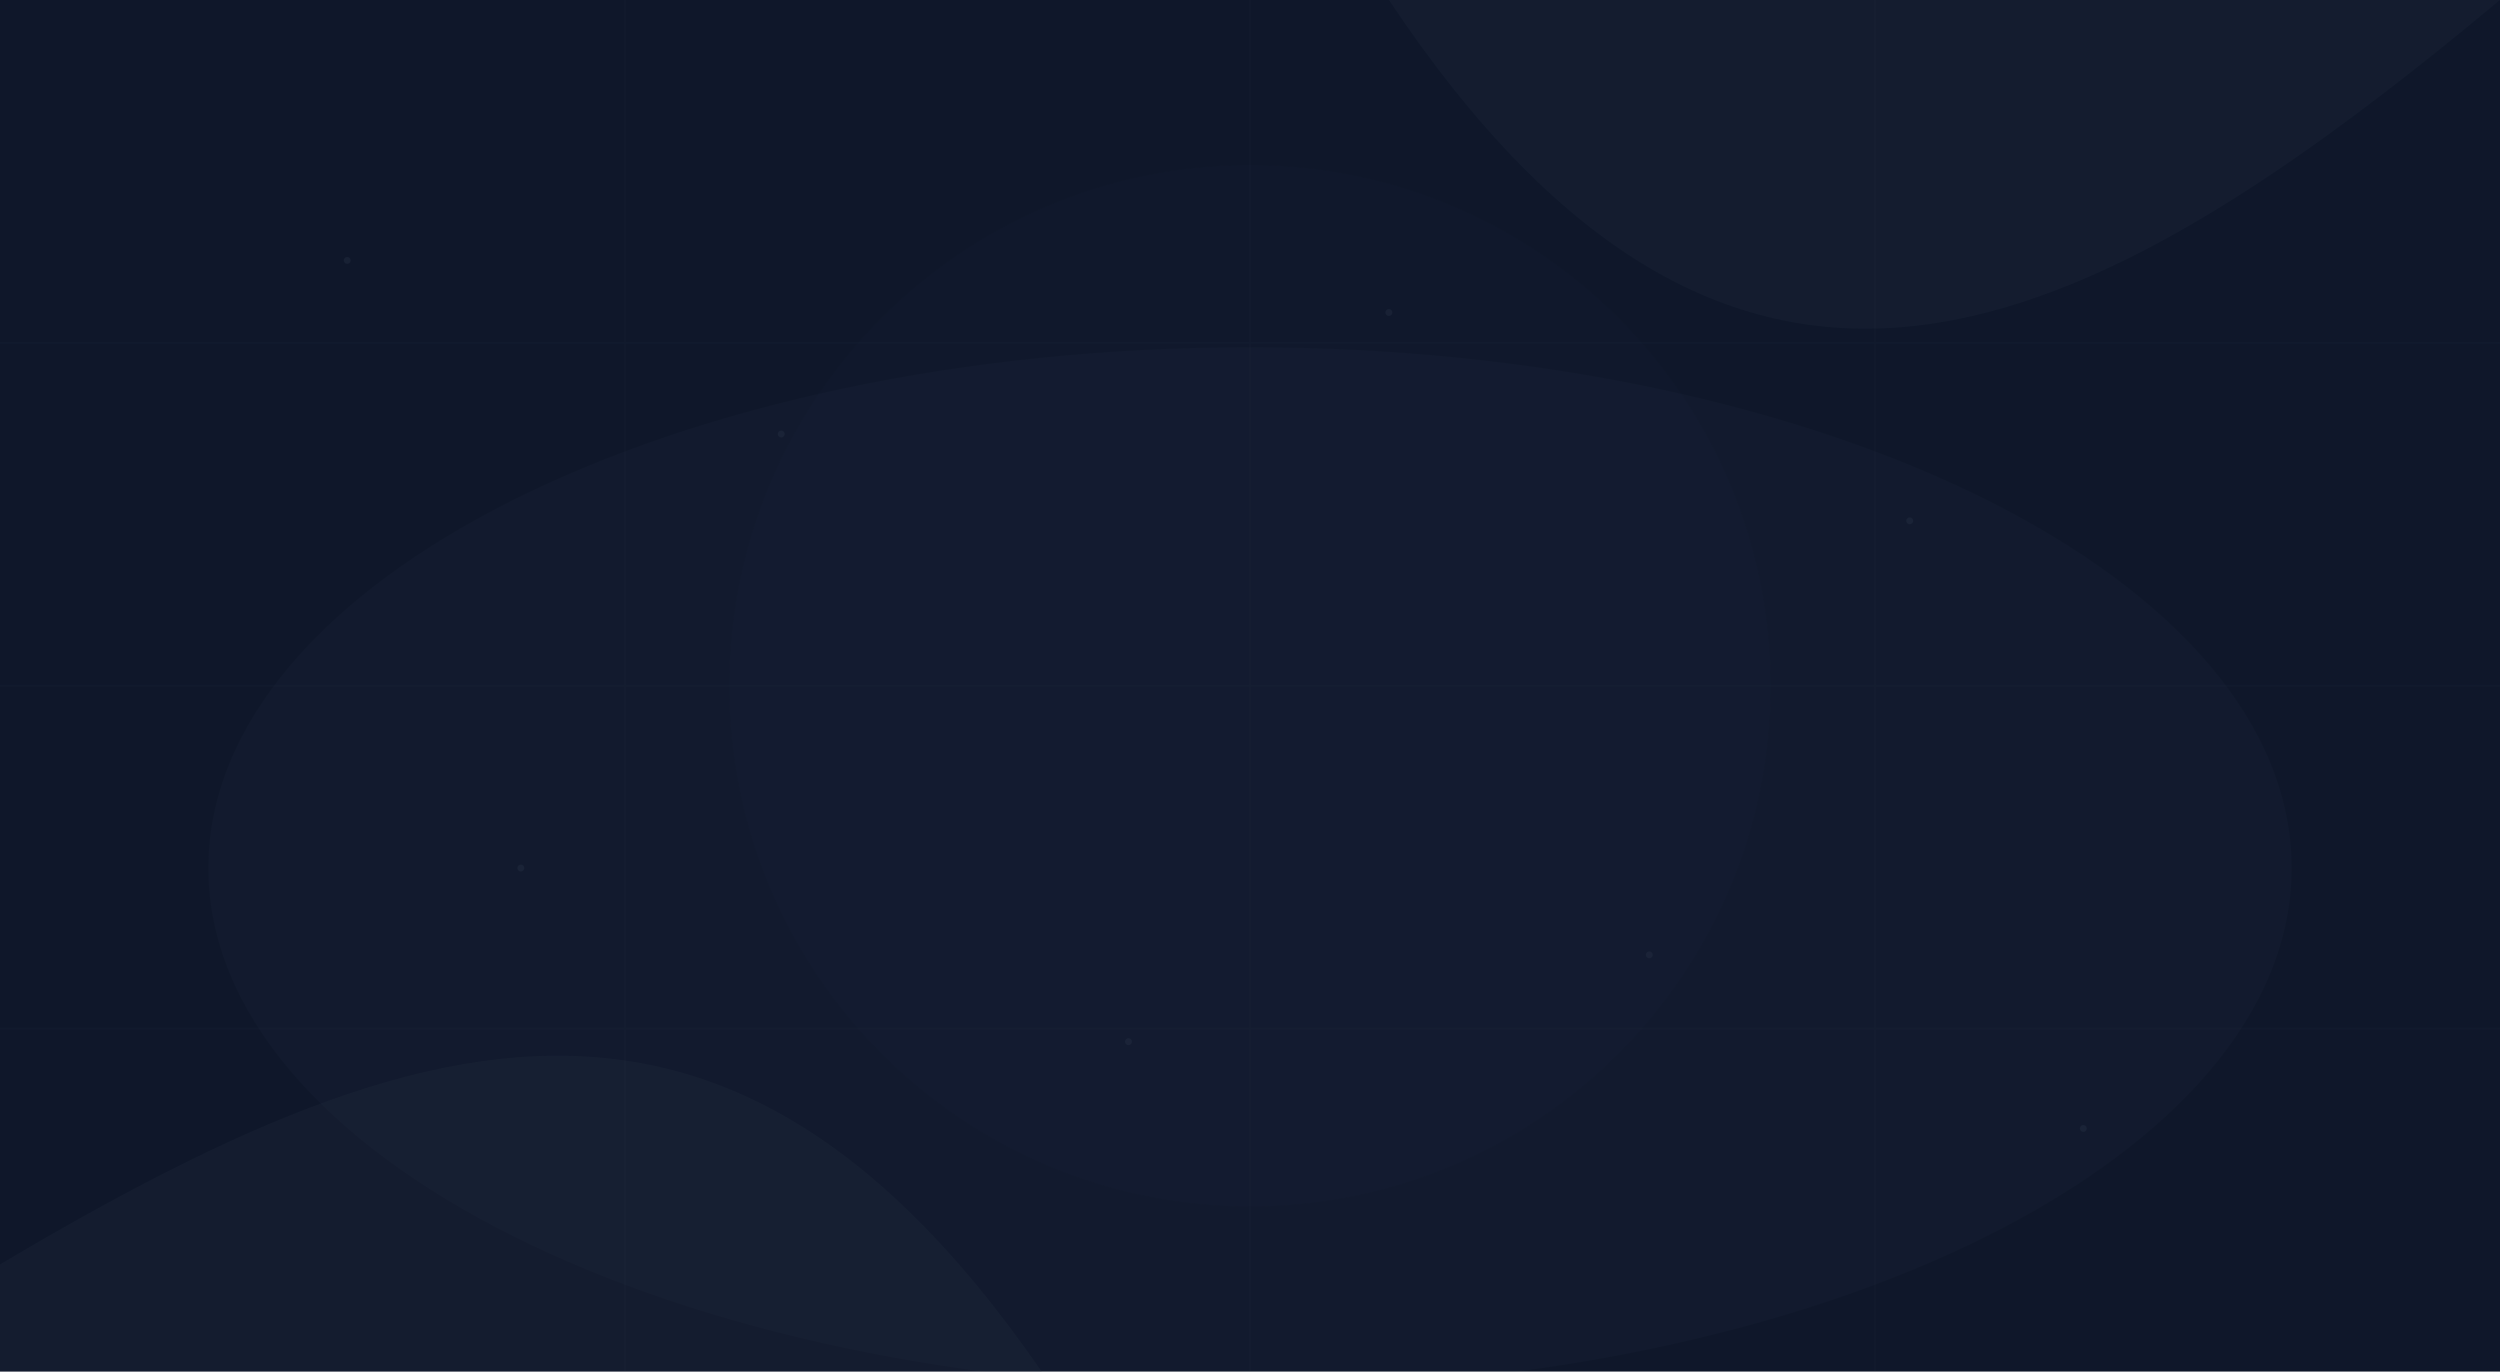
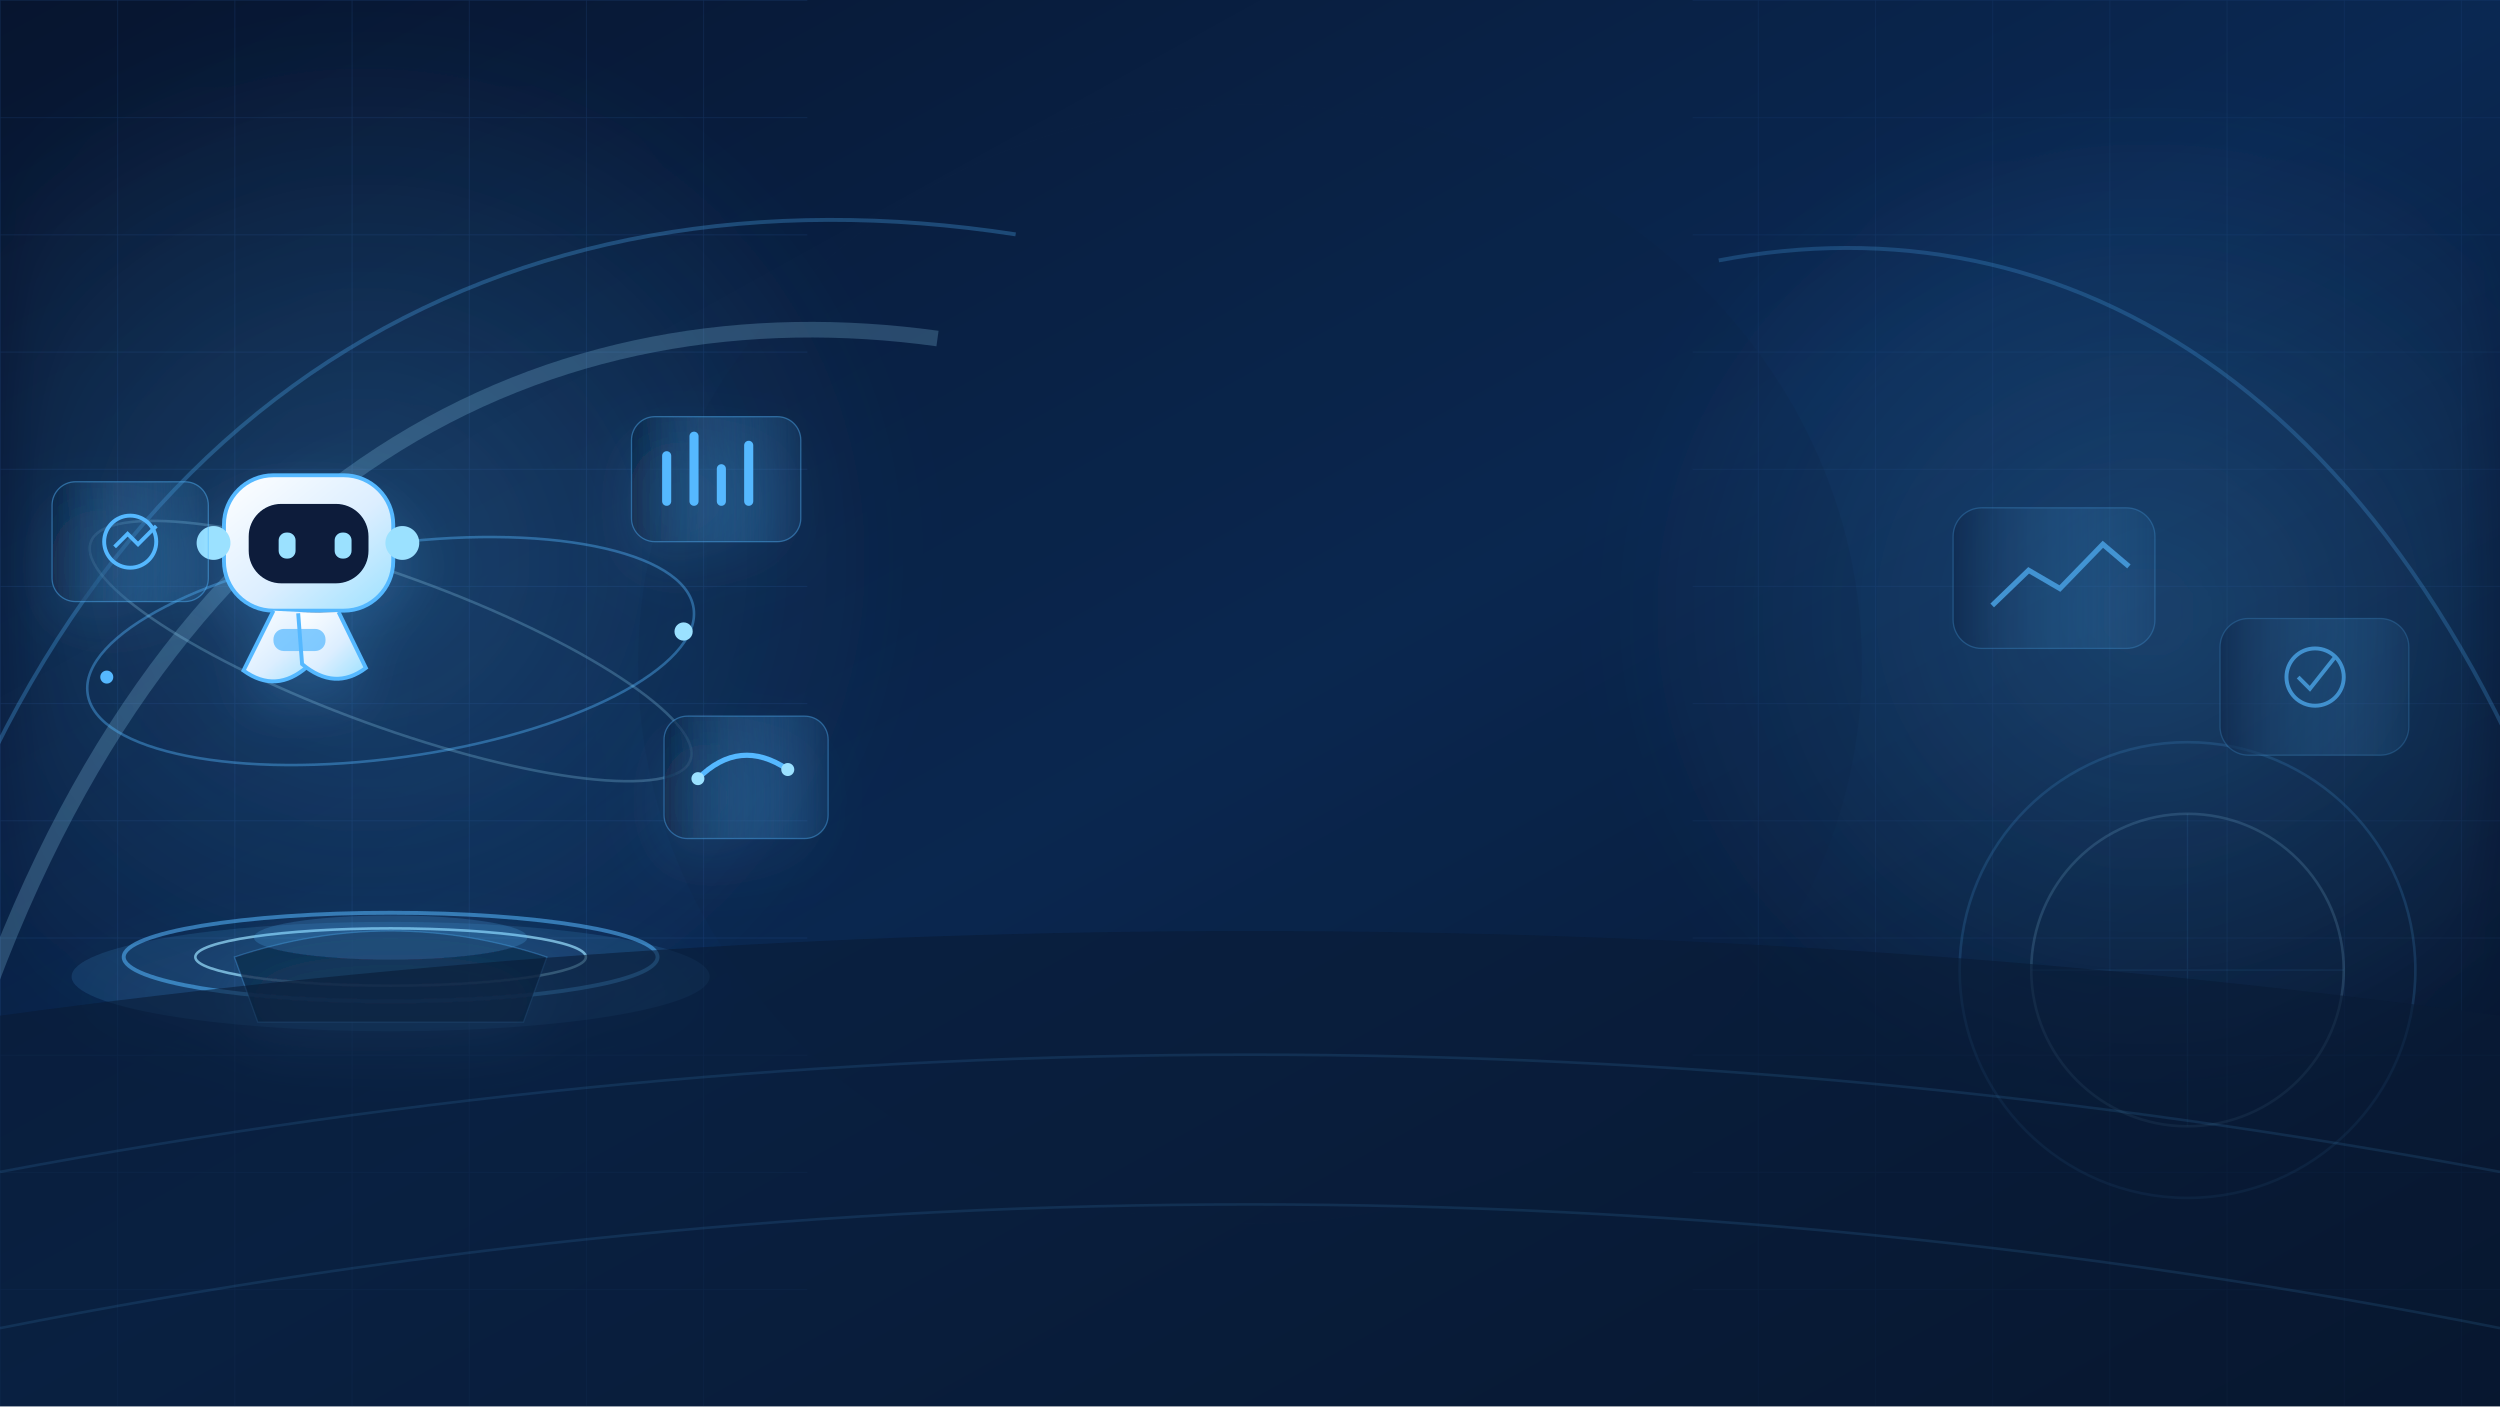
- <svg xmlns="http://www.w3.org/2000/svg" width="1440" height="790" viewBox="0 0 1440 790" fill="none">
-   <g clip-path="url(#clip0_dark)">
-     <rect width="1440" height="790" fill="#0F172A" />
-     <g opacity="0.3">
-       <path d="M-100 790C200 600 400 500 600 790H-100Z" fill="#1E293B" />
-       <path d="M1440 0C1200 200 1000 300 800 0H1440Z" fill="#1E293B" />
-       <circle cx="720" cy="395" r="300" fill="#1E293B" opacity="0.2" />
+ <svg xmlns="http://www.w3.org/2000/svg" width="1920" height="1080" viewBox="0 0 1920 1080">
+   <defs>
+     <linearGradient id="bg" x2="1" y2="1">
+       <stop stop-color="#07152F" />
+       <stop offset=".5" stop-color="#0A2852" />
+       <stop offset="1" stop-color="#061126" />
+     </linearGradient>
+     <radialGradient id="halo">
+       <stop stop-color="#54B8FF" stop-opacity=".22" />
+       <stop offset="1" stop-color="#54B8FF" stop-opacity="0" />
+     </radialGradient>
+     <linearGradient id="glass">
+       <stop stop-color="#0D2345" stop-opacity=".72" />
+       <stop offset="1" stop-color="#54B8FF" stop-opacity=".08" />
+     </linearGradient>
+     <linearGradient id="robot" x2="1" y2="1">
+       <stop stop-color="#FFF" />
+       <stop offset=".55" stop-color="#DCEEFF" />
+       <stop offset="1" stop-color="#9BE1FF" />
+     </linearGradient>
+     <pattern id="grid" width="90" height="90" patternUnits="userSpaceOnUse">
+       <path d="M90 0H0V90" fill="none" stroke="#397CCF" stroke-opacity=".18" />
+     </pattern>
+     <filter id="blur">
+       <feGaussianBlur stdDeviation="28" />
+     </filter>
+     <filter id="shadow">
+       <feDropShadow dx="0" dy="18" stdDeviation="22" flood-color="#54B8FF" flood-opacity=".22" />
+     </filter>
+   </defs>
+   <rect width="100%" height="100%" fill="url(#bg)" />
+   <ellipse cx="280" cy="430" rx="430" ry="420" fill="url(#halo)" filter="url(#blur)" />
+   <ellipse cx="1650" cy="470" rx="420" ry="400" fill="url(#halo)" filter="url(#blur)" />
+   <ellipse cx="960" cy="510" rx="470" ry="430" fill="#0D2345" opacity=".18" />
+   <rect width="620" height="1080" fill="url(#grid)" />
+   <rect x="1300" width="620" height="1080" fill="url(#grid)" opacity=".65" />
+   <path d="M-80 780C50 300 390 120 780 180" fill="none" stroke="#54B8FF" stroke-opacity=".28" stroke-width="3" />
+   <path d="M-30 820C120 350 430 220 720 260" fill="none" stroke="#9BE1FF" stroke-opacity=".22" stroke-width="12" />
+   <path d="M2000 760C1860 290 1580 150 1320 200" fill="none" stroke="#54B8FF" stroke-opacity=".22" stroke-width="3" />
+   <g filter="url(#shadow)">
+     <ellipse cx="300" cy="750" rx="245" ry="42" fill="#54B8FF" opacity=".13" />
+     <ellipse cx="300" cy="735" rx="205" ry="34" fill="none" stroke="#54B8FF" stroke-opacity=".55" stroke-width="3" />
+     <ellipse cx="300" cy="735" rx="150" ry="22" fill="none" stroke="#9BE1FF" stroke-opacity=".7" stroke-width="2" />
+     <path d="M180 735Q300 695 420 735L402 785H198Z" fill="#0D2345" opacity=".75" stroke="#54B8FF" stroke-opacity=".42" />
+     <ellipse cx="300" cy="720" rx="105" ry="17" fill="#54B8FF" opacity=".2" />
+     <ellipse cx="300" cy="500" rx="235" ry="82" fill="none" stroke="#54B8FF" stroke-opacity=".4" stroke-width="2" transform="rotate(-8 300 500)" />
+     <ellipse cx="300" cy="500" rx="245" ry="58" fill="none" stroke="#9BE1FF" stroke-opacity=".24" stroke-width="2" transform="rotate(20 300 500)" />
+     <circle cx="525" cy="485" r="7" fill="#9BE1FF" />
+     <circle cx="82" cy="520" r="5" fill="#54B8FF" />
+     <g transform="translate(230 365)">
+       <rect x="-58" width="130" height="104" rx="38" fill="url(#robot)" stroke="#54B8FF" stroke-width="3" />
+       <rect x="-39" y="22" width="92" height="61" rx="25" fill="#071A3B" />
+       <rect x="-16" y="44" width="13" height="20" rx="6" fill="#9BE1FF" />
+       <rect x="27" y="44" width="13" height="20" rx="6" fill="#9BE1FF" />
+       <circle cx="-66" cy="52" r="13" fill="#9BE1FF" />
+       <circle cx="79" cy="52" r="13" fill="#9BE1FF" />
+       <path d="M-20 104L-43 150Q-18 168 6 147L20 106" fill="url(#robot)" stroke="#54B8FF" stroke-width="3" />
+       <path d="M30 105L51 148Q27 166 2 145L-1 106" fill="url(#robot)" stroke="#54B8FF" stroke-width="3" />
+       <rect x="-20" y="118" width="40" height="17" rx="8" fill="#54B8FF" opacity=".7" />
    </g>
-     <g opacity="0.05" stroke="#475569" stroke-width="1">
-       <line x1="0" y1="197.5" x2="1440" y2="197.5" />
-       <line x1="0" y1="395" x2="1440" y2="395" />
-       <line x1="0" y1="592.5" x2="1440" y2="592.5" />
-       <line x1="360" y1="0" x2="360" y2="790" />
-       <line x1="720" y1="0" x2="720" y2="790" />
-       <line x1="1080" y1="0" x2="1080" y2="790" />
-     </g>
-     <g opacity="0.15" fill="#475569">
-       <circle cx="200" cy="150" r="2" />
-       <circle cx="450" cy="250" r="2" />
-       <circle cx="800" cy="180" r="2" />
-       <circle cx="1100" cy="300" r="2" />
-       <circle cx="300" cy="500" r="2" />
-       <circle cx="650" cy="600" r="2" />
-       <circle cx="950" cy="550" r="2" />
-       <circle cx="1200" cy="650" r="2" />
-     </g>
-     <g opacity="0.08">
-       <ellipse cx="720" cy="500" rx="600" ry="300" fill="#334155" />
-     </g>
+     <rect x="40" y="370" width="120" height="92" rx="18" fill="url(#glass)" stroke="#54B8FF" stroke-opacity=".45" />
+     <circle cx="100" cy="416" r="20" fill="none" stroke="#54B8FF" stroke-width="3" />
+     <path d="M88 420L98 410L106 418L120 404" fill="none" stroke="#54B8FF" stroke-width="3" />
+     <rect x="485" y="320" width="130" height="96" rx="18" fill="url(#glass)" stroke="#54B8FF" stroke-opacity=".42" />
+     <path d="M512 385V350M533 385V335M554 385V360M575 385V342" stroke="#54B8FF" stroke-width="7" stroke-linecap="round" />
+     <rect x="510" y="550" width="126" height="94" rx="18" fill="url(#glass)" stroke="#54B8FF" stroke-opacity=".4" />
+     <path d="M536 598Q568 566 605 591" fill="none" stroke="#54B8FF" stroke-width="4" />
+     <circle cx="536" cy="598" r="5" fill="#9BE1FF" />
+     <circle cx="605" cy="591" r="5" fill="#9BE1FF" />
  </g>
-   <defs>
-     <clipPath id="clip0_dark">
-       <rect width="1440" height="790" fill="white" />
-     </clipPath>
-   </defs>
+   <g opacity=".7">
+     <circle cx="1680" cy="745" r="175" fill="none" stroke="#54B8FF" stroke-opacity=".22" stroke-width="2" />
+     <circle cx="1680" cy="745" r="120" fill="none" stroke="#9BE1FF" stroke-opacity=".22" stroke-width="2" />
+     <path d="M1560 745H1800M1680 625V865" stroke="#54B8FF" stroke-opacity=".12" />
+     <rect x="1500" y="390" width="155" height="108" rx="22" fill="url(#glass)" stroke="#54B8FF" stroke-opacity=".35" />
+     <path d="M1530 465L1558 438L1582 452L1615 418L1635 435" fill="none" stroke="#54B8FF" stroke-width="4" />
+     <rect x="1705" y="475" width="145" height="105" rx="22" fill="url(#glass)" stroke="#54B8FF" stroke-opacity=".3" />
+     <circle cx="1778" cy="520" r="22" fill="none" stroke="#54B8FF" stroke-width="3" />
+     <path d="M1765 520L1774 529L1793 505" fill="none" stroke="#54B8FF" stroke-width="3" />
+   </g>
+   <path d="M0 780Q960 650 1920 780V1080H0Z" fill="#081A35" opacity=".6" />
+   <path d="M0 900Q960 720 1920 900M0 1020Q960 830 1920 1020" fill="none" stroke="#54B8FF" stroke-opacity=".12" stroke-width="2" />
</svg>
